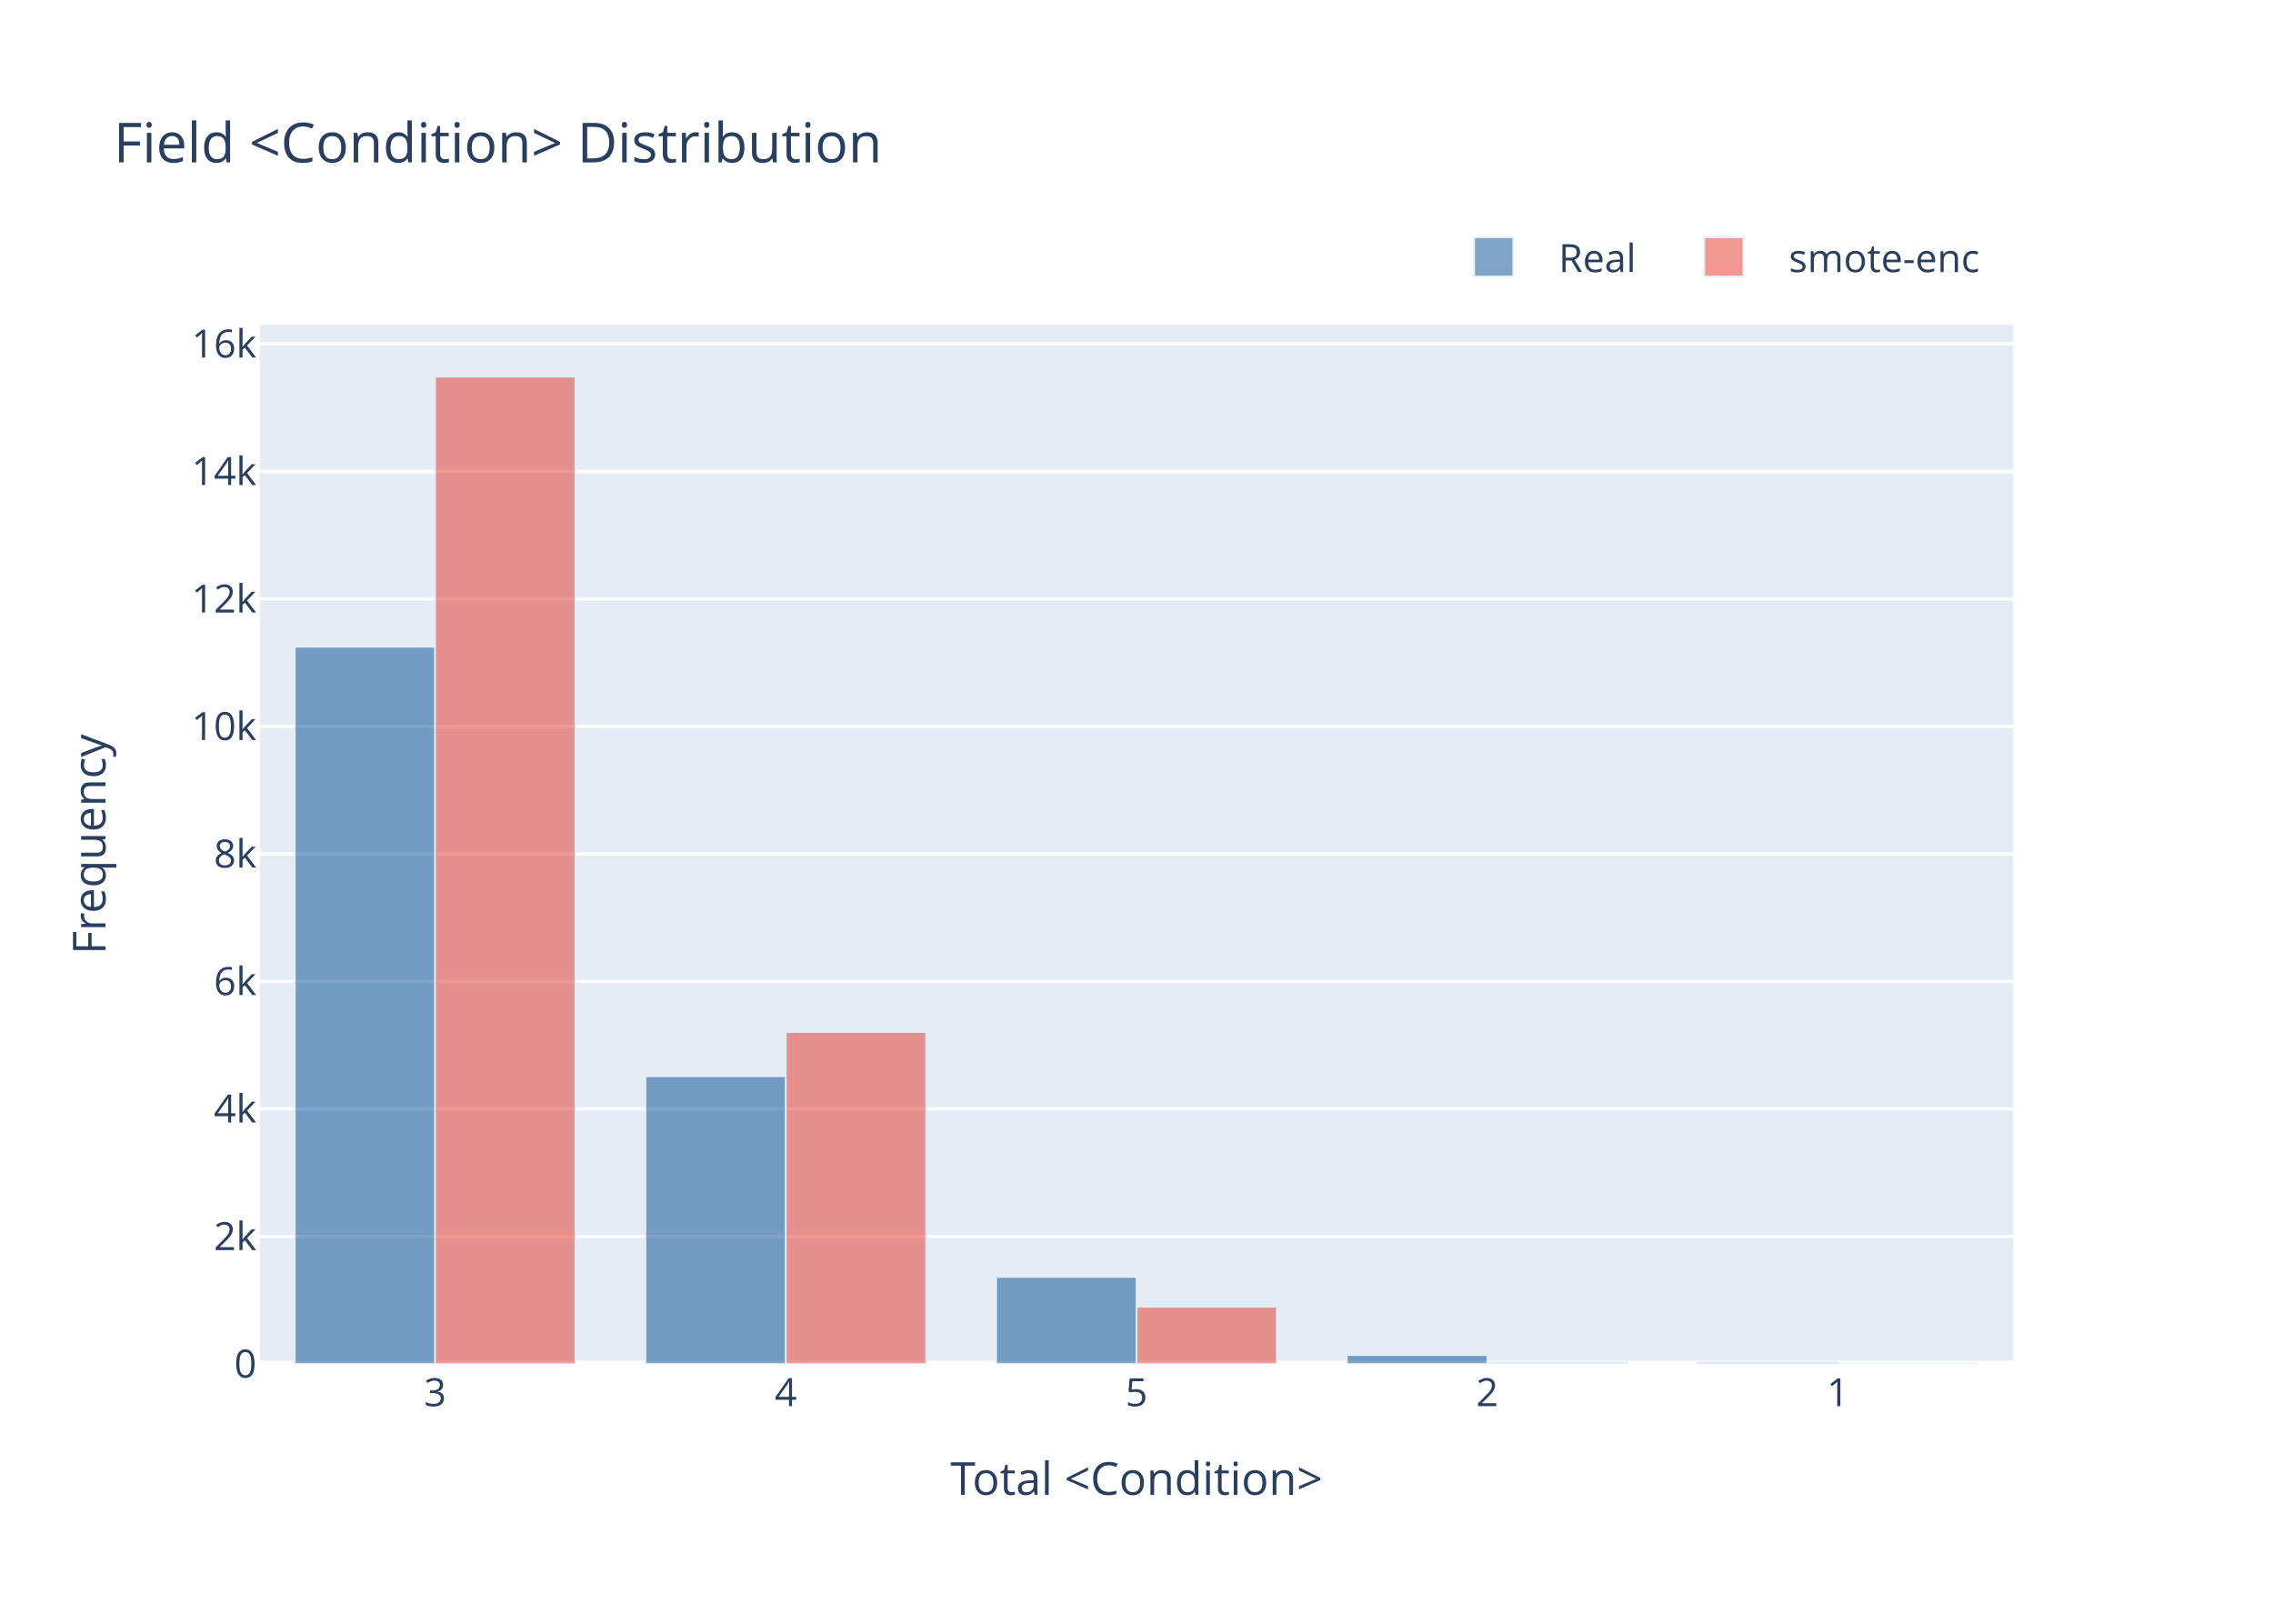
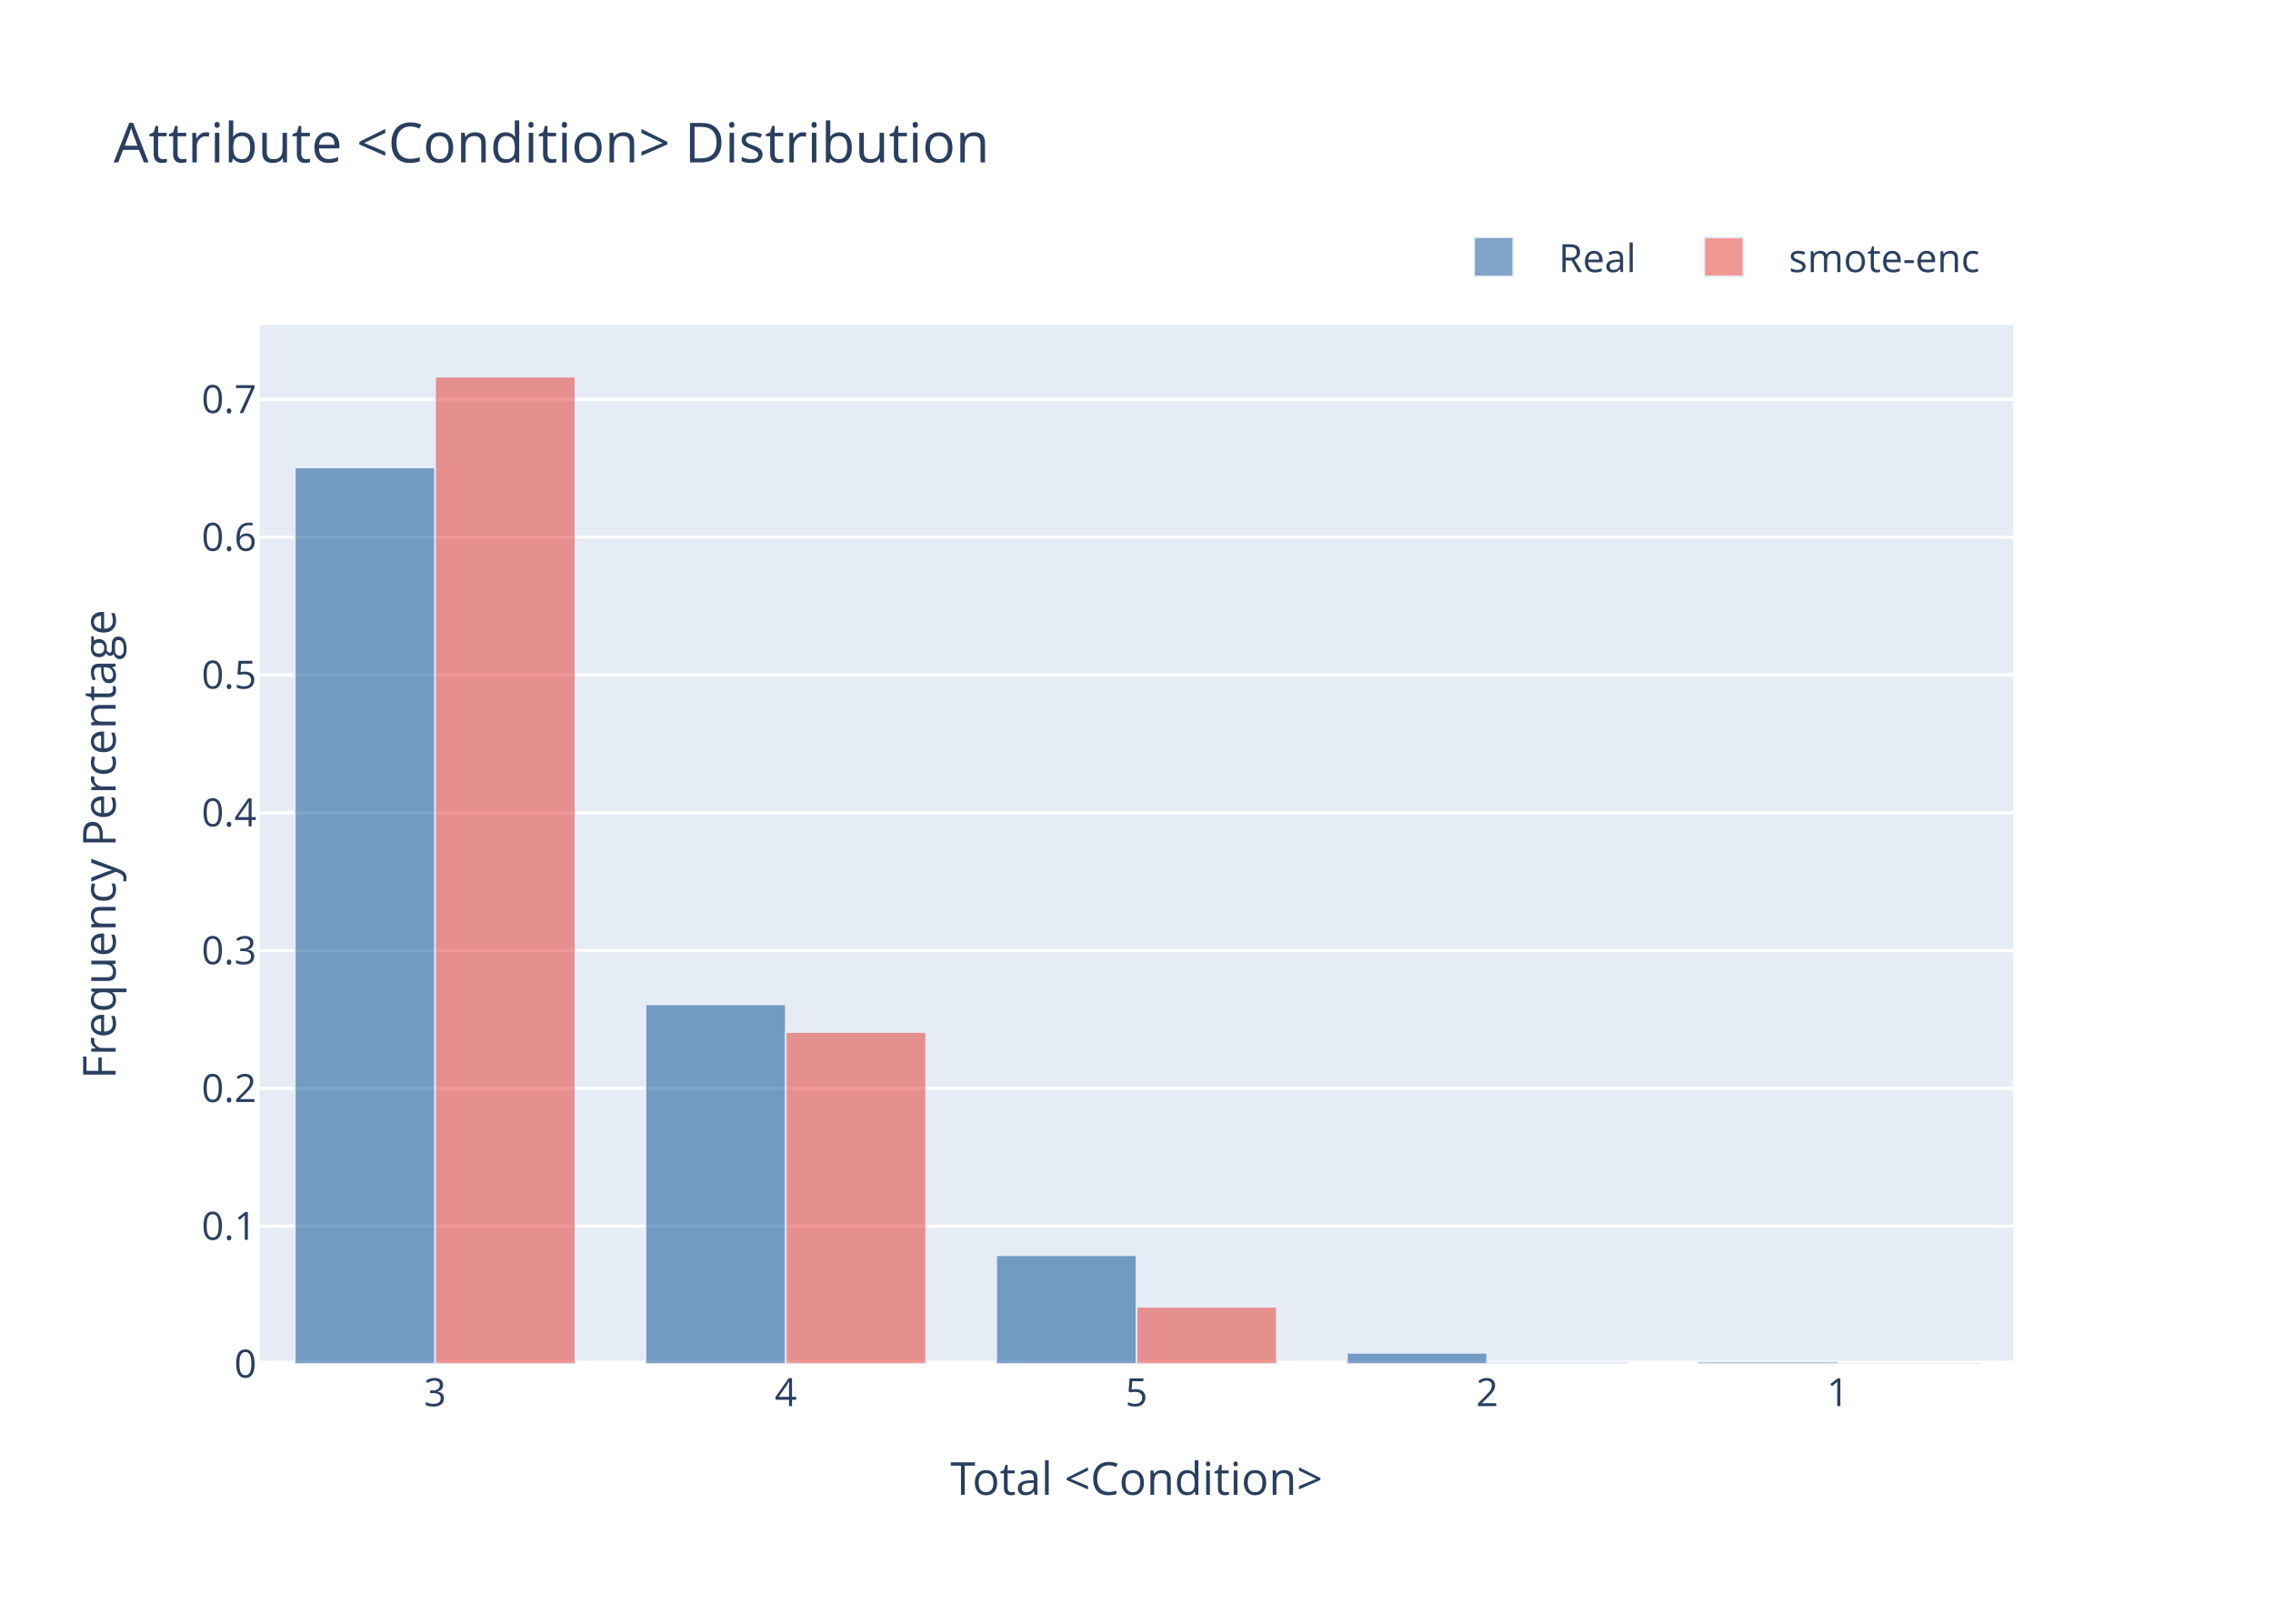
<svg xmlns="http://www.w3.org/2000/svg" class="main-svg" width="700" height="500" style="" viewBox="0 0 700 500">
  <rect x="0" y="0" width="700" height="500" style="fill: rgb(255, 255, 255); fill-opacity: 1;" />
-   <defs id="defs-21fb52">
+   <defs id="defs-49b3ef">
    <g class="clips">
-       <clipPath id="clip21fb52xyplot" class="plotclip">
+       <clipPath id="clip49b3efxyplot" class="plotclip">
        <rect width="540" height="320" />
      </clipPath>
-       <clipPath class="axesclip" id="clip21fb52x">
+       <clipPath class="axesclip" id="clip49b3efx">
        <rect x="80" y="0" width="540" height="500" />
      </clipPath>
-       <clipPath class="axesclip" id="clip21fb52y">
+       <clipPath class="axesclip" id="clip49b3efy">
        <rect x="0" y="100" width="700" height="320" />
      </clipPath>
-       <clipPath class="axesclip" id="clip21fb52xy">
+       <clipPath class="axesclip" id="clip49b3efxy">
        <rect x="80" y="100" width="540" height="320" />
      </clipPath>
    </g>
    <g class="gradients" />
    <g class="patterns" />
  </defs>
  <g class="bglayer">
    <rect class="bg" x="80" y="100" width="540" height="320" style="fill: rgb(229, 236, 246); fill-opacity: 1; stroke-width: 0;" />
  </g>
  <g class="layer-below">
    <g class="imagelayer" />
    <g class="shapelayer" />
  </g>
  <g class="cartesianlayer">
    <g class="subplot xy">
      <g class="layer-subplot">
        <g class="shapelayer" />
        <g class="imagelayer" />
      </g>
      <g class="minor-gridlayer">
        <g class="x" />
        <g class="y" />
      </g>
      <g class="gridlayer">
        <g class="x" />
        <g class="y">
-           <path class="ygrid crisp" transform="translate(0,380.74)" d="M80,0h540" style="stroke: rgb(255, 255, 255); stroke-opacity: 1; stroke-width: 1px;" />
-           <path class="ygrid crisp" transform="translate(0,341.47)" d="M80,0h540" style="stroke: rgb(255, 255, 255); stroke-opacity: 1; stroke-width: 1px;" />
-           <path class="ygrid crisp" transform="translate(0,302.21)" d="M80,0h540" style="stroke: rgb(255, 255, 255); stroke-opacity: 1; stroke-width: 1px;" />
-           <path class="ygrid crisp" transform="translate(0,262.94)" d="M80,0h540" style="stroke: rgb(255, 255, 255); stroke-opacity: 1; stroke-width: 1px;" />
-           <path class="ygrid crisp" transform="translate(0,223.68)" d="M80,0h540" style="stroke: rgb(255, 255, 255); stroke-opacity: 1; stroke-width: 1px;" />
-           <path class="ygrid crisp" transform="translate(0,184.42)" d="M80,0h540" style="stroke: rgb(255, 255, 255); stroke-opacity: 1; stroke-width: 1px;" />
-           <path class="ygrid crisp" transform="translate(0,145.15)" d="M80,0h540" style="stroke: rgb(255, 255, 255); stroke-opacity: 1; stroke-width: 1px;" />
-           <path class="ygrid crisp" transform="translate(0,105.89)" d="M80,0h540" style="stroke: rgb(255, 255, 255); stroke-opacity: 1; stroke-width: 1px;" />
+           <path class="ygrid crisp" transform="translate(0,377.57)" d="M80,0h540" style="stroke: rgb(255, 255, 255); stroke-opacity: 1; stroke-width: 1px;" />
+           <path class="ygrid crisp" transform="translate(0,335.14)" d="M80,0h540" style="stroke: rgb(255, 255, 255); stroke-opacity: 1; stroke-width: 1px;" />
+           <path class="ygrid crisp" transform="translate(0,292.7)" d="M80,0h540" style="stroke: rgb(255, 255, 255); stroke-opacity: 1; stroke-width: 1px;" />
+           <path class="ygrid crisp" transform="translate(0,250.27)" d="M80,0h540" style="stroke: rgb(255, 255, 255); stroke-opacity: 1; stroke-width: 1px;" />
+           <path class="ygrid crisp" transform="translate(0,207.84)" d="M80,0h540" style="stroke: rgb(255, 255, 255); stroke-opacity: 1; stroke-width: 1px;" />
+           <path class="ygrid crisp" transform="translate(0,165.41)" d="M80,0h540" style="stroke: rgb(255, 255, 255); stroke-opacity: 1; stroke-width: 1px;" />
+           <path class="ygrid crisp" transform="translate(0,122.97)" d="M80,0h540" style="stroke: rgb(255, 255, 255); stroke-opacity: 1; stroke-width: 1px;" />
        </g>
      </g>
      <g class="zerolinelayer">
        <path class="yzl zl crisp" transform="translate(0,420)" d="M80,0h540" style="stroke: rgb(255, 255, 255); stroke-opacity: 1; stroke-width: 2px;" />
      </g>
      <path class="xlines-below" />
      <path class="ylines-below" />
      <g class="overlines-below" />
      <g class="xaxislayer-below" />
      <g class="yaxislayer-below" />
      <g class="overaxes-below" />
-       <g class="plot" transform="translate(80,100)" clip-path="url(#clip21fb52xyplot)">
+       <g class="plot" transform="translate(80,100)" clip-path="url(#clip49b3efxyplot)">
        <g class="barlayer mlayer">
          <g class="trace bars" style="opacity: 1;">
            <g class="points">
              <g class="point">
-                 <path d="M10.8,320V99.18H54V320Z" style="vector-effect: none; opacity: 1; stroke-width: 0.5px; fill: rgb(0, 75, 147); fill-opacity: 0.5; stroke: rgb(229, 236, 246); stroke-opacity: 1;" />
-               </g>
-               <g class="point">
-                 <path d="M118.8,320V231.42H162V320Z" style="vector-effect: none; opacity: 1; stroke-width: 0.5px; fill: rgb(0, 75, 147); fill-opacity: 0.5; stroke: rgb(229, 236, 246); stroke-opacity: 1;" />
-               </g>
-               <g class="point">
-                 <path d="M226.8,320V293.22H270V320Z" style="vector-effect: none; opacity: 1; stroke-width: 0.5px; fill: rgb(0, 75, 147); fill-opacity: 0.5; stroke: rgb(229, 236, 246); stroke-opacity: 1;" />
-               </g>
-               <g class="point">
-                 <path d="M334.8,320V317.27H378V320Z" style="vector-effect: none; opacity: 1; stroke-width: 0.5px; fill: rgb(0, 75, 147); fill-opacity: 0.5; stroke: rgb(229, 236, 246); stroke-opacity: 1;" />
-               </g>
-               <g class="point">
-                 <path d="M442.8,320V319.47H486V320Z" style="vector-effect: none; opacity: 1; stroke-width: 0.5px; fill: rgb(0, 75, 147); fill-opacity: 0.5; stroke: rgb(229, 236, 246); stroke-opacity: 1;" />
+                 <path d="M10.8,320V43.96H54V320Z" style="vector-effect: none; opacity: 1; stroke-width: 0.5px; fill: rgb(0, 75, 147); fill-opacity: 0.5; stroke: rgb(229, 236, 246); stroke-opacity: 1;" />
+               </g>
+               <g class="point">
+                 <path d="M118.8,320V209.27H162V320Z" style="vector-effect: none; opacity: 1; stroke-width: 0.5px; fill: rgb(0, 75, 147); fill-opacity: 0.5; stroke: rgb(229, 236, 246); stroke-opacity: 1;" />
+               </g>
+               <g class="point">
+                 <path d="M226.8,320V286.53H270V320Z" style="vector-effect: none; opacity: 1; stroke-width: 0.5px; fill: rgb(0, 75, 147); fill-opacity: 0.5; stroke: rgb(229, 236, 246); stroke-opacity: 1;" />
+               </g>
+               <g class="point">
+                 <path d="M334.8,320V316.59H378V320Z" style="vector-effect: none; opacity: 1; stroke-width: 0.5px; fill: rgb(0, 75, 147); fill-opacity: 0.5; stroke: rgb(229, 236, 246); stroke-opacity: 1;" />
+               </g>
+               <g class="point">
+                 <path d="M442.8,320V319.34H486V320Z" style="vector-effect: none; opacity: 1; stroke-width: 0.5px; fill: rgb(0, 75, 147); fill-opacity: 0.5; stroke: rgb(229, 236, 246); stroke-opacity: 1;" />
              </g>
            </g>
          </g>
          <g class="trace bars" style="opacity: 1;">
            <g class="points">
              <g class="point">
                <path d="M486,320V319.96H529.2V320Z" style="vector-effect: none; opacity: 1; stroke-width: 0.5px; fill: rgb(230, 51, 41); fill-opacity: 0.5; stroke: rgb(229, 236, 246); stroke-opacity: 1;" />
              </g>
              <g class="point">
                <path d="M378,320V319.51H421.2V320Z" style="vector-effect: none; opacity: 1; stroke-width: 0.5px; fill: rgb(230, 51, 41); fill-opacity: 0.5; stroke: rgb(229, 236, 246); stroke-opacity: 1;" />
              </g>
              <g class="point">
                <path d="M54,320V16H97.2V320Z" style="vector-effect: none; opacity: 1; stroke-width: 0.5px; fill: rgb(230, 51, 41); fill-opacity: 0.5; stroke: rgb(229, 236, 246); stroke-opacity: 1;" />
              </g>
              <g class="point">
                <path d="M162,320V217.8H205.2V320Z" style="vector-effect: none; opacity: 1; stroke-width: 0.5px; fill: rgb(230, 51, 41); fill-opacity: 0.5; stroke: rgb(229, 236, 246); stroke-opacity: 1;" />
              </g>
              <g class="point">
                <path d="M270,320V302.41H313.2V320Z" style="vector-effect: none; opacity: 1; stroke-width: 0.5px; fill: rgb(230, 51, 41); fill-opacity: 0.5; stroke: rgb(229, 236, 246); stroke-opacity: 1;" />
              </g>
            </g>
          </g>
        </g>
      </g>
      <g class="overplot" />
      <path class="xlines-above crisp" d="M0,0" style="fill: none;" />
      <path class="ylines-above crisp" d="M0,0" style="fill: none;" />
      <g class="overlines-above" />
      <g class="xaxislayer-above">
        <g class="xtick">
          <text text-anchor="middle" x="0" y="433" transform="translate(134,0)" style="font-family: 'Open Sans', verdana, arial, sans-serif; font-size: 12px; fill: rgb(42, 63, 95); fill-opacity: 1; white-space: pre; opacity: 1;">3</text>
        </g>
        <g class="xtick">
          <text text-anchor="middle" x="0" y="433" transform="translate(242,0)" style="font-family: 'Open Sans', verdana, arial, sans-serif; font-size: 12px; fill: rgb(42, 63, 95); fill-opacity: 1; white-space: pre; opacity: 1;">4</text>
        </g>
        <g class="xtick">
          <text text-anchor="middle" x="0" y="433" transform="translate(350,0)" style="font-family: 'Open Sans', verdana, arial, sans-serif; font-size: 12px; fill: rgb(42, 63, 95); fill-opacity: 1; white-space: pre; opacity: 1;">5</text>
        </g>
        <g class="xtick">
          <text text-anchor="middle" x="0" y="433" transform="translate(458,0)" style="font-family: 'Open Sans', verdana, arial, sans-serif; font-size: 12px; fill: rgb(42, 63, 95); fill-opacity: 1; white-space: pre; opacity: 1;">2</text>
        </g>
        <g class="xtick">
          <text text-anchor="middle" x="0" y="433" transform="translate(566,0)" style="font-family: 'Open Sans', verdana, arial, sans-serif; font-size: 12px; fill: rgb(42, 63, 95); fill-opacity: 1; white-space: pre; opacity: 1;">1</text>
        </g>
      </g>
      <g class="yaxislayer-above">
        <g class="ytick">
          <text text-anchor="end" x="79" y="4.2" transform="translate(0,420)" style="font-family: 'Open Sans', verdana, arial, sans-serif; font-size: 12px; fill: rgb(42, 63, 95); fill-opacity: 1; white-space: pre; opacity: 1;">0</text>
        </g>
        <g class="ytick">
-           <text text-anchor="end" x="79" y="4.2" style="font-family: 'Open Sans', verdana, arial, sans-serif; font-size: 12px; fill: rgb(42, 63, 95); fill-opacity: 1; white-space: pre; opacity: 1;" transform="translate(0,380.74)">2k</text>
-         </g>
-         <g class="ytick">
-           <text text-anchor="end" x="79" y="4.2" style="font-family: 'Open Sans', verdana, arial, sans-serif; font-size: 12px; fill: rgb(42, 63, 95); fill-opacity: 1; white-space: pre; opacity: 1;" transform="translate(0,341.47)">4k</text>
-         </g>
-         <g class="ytick">
-           <text text-anchor="end" x="79" y="4.2" style="font-family: 'Open Sans', verdana, arial, sans-serif; font-size: 12px; fill: rgb(42, 63, 95); fill-opacity: 1; white-space: pre; opacity: 1;" transform="translate(0,302.21)">6k</text>
-         </g>
-         <g class="ytick">
-           <text text-anchor="end" x="79" y="4.2" style="font-family: 'Open Sans', verdana, arial, sans-serif; font-size: 12px; fill: rgb(42, 63, 95); fill-opacity: 1; white-space: pre; opacity: 1;" transform="translate(0,262.94)">8k</text>
-         </g>
-         <g class="ytick">
-           <text text-anchor="end" x="79" y="4.2" style="font-family: 'Open Sans', verdana, arial, sans-serif; font-size: 12px; fill: rgb(42, 63, 95); fill-opacity: 1; white-space: pre; opacity: 1;" transform="translate(0,223.68)">10k</text>
-         </g>
-         <g class="ytick">
-           <text text-anchor="end" x="79" y="4.2" style="font-family: 'Open Sans', verdana, arial, sans-serif; font-size: 12px; fill: rgb(42, 63, 95); fill-opacity: 1; white-space: pre; opacity: 1;" transform="translate(0,184.42)">12k</text>
-         </g>
-         <g class="ytick">
-           <text text-anchor="end" x="79" y="4.2" style="font-family: 'Open Sans', verdana, arial, sans-serif; font-size: 12px; fill: rgb(42, 63, 95); fill-opacity: 1; white-space: pre; opacity: 1;" transform="translate(0,145.15)">14k</text>
-         </g>
-         <g class="ytick">
-           <text text-anchor="end" x="79" y="4.2" style="font-family: 'Open Sans', verdana, arial, sans-serif; font-size: 12px; fill: rgb(42, 63, 95); fill-opacity: 1; white-space: pre; opacity: 1;" transform="translate(0,105.89)">16k</text>
+           <text text-anchor="end" x="79" y="4.2" style="font-family: 'Open Sans', verdana, arial, sans-serif; font-size: 12px; fill: rgb(42, 63, 95); fill-opacity: 1; white-space: pre; opacity: 1;" transform="translate(0,377.57)">0.1</text>
+         </g>
+         <g class="ytick">
+           <text text-anchor="end" x="79" y="4.2" style="font-family: 'Open Sans', verdana, arial, sans-serif; font-size: 12px; fill: rgb(42, 63, 95); fill-opacity: 1; white-space: pre; opacity: 1;" transform="translate(0,335.14)">0.2</text>
+         </g>
+         <g class="ytick">
+           <text text-anchor="end" x="79" y="4.2" style="font-family: 'Open Sans', verdana, arial, sans-serif; font-size: 12px; fill: rgb(42, 63, 95); fill-opacity: 1; white-space: pre; opacity: 1;" transform="translate(0,292.7)">0.3</text>
+         </g>
+         <g class="ytick">
+           <text text-anchor="end" x="79" y="4.2" style="font-family: 'Open Sans', verdana, arial, sans-serif; font-size: 12px; fill: rgb(42, 63, 95); fill-opacity: 1; white-space: pre; opacity: 1;" transform="translate(0,250.27)">0.4</text>
+         </g>
+         <g class="ytick">
+           <text text-anchor="end" x="79" y="4.2" style="font-family: 'Open Sans', verdana, arial, sans-serif; font-size: 12px; fill: rgb(42, 63, 95); fill-opacity: 1; white-space: pre; opacity: 1;" transform="translate(0,207.84)">0.5</text>
+         </g>
+         <g class="ytick">
+           <text text-anchor="end" x="79" y="4.2" style="font-family: 'Open Sans', verdana, arial, sans-serif; font-size: 12px; fill: rgb(42, 63, 95); fill-opacity: 1; white-space: pre; opacity: 1;" transform="translate(0,165.41)">0.6</text>
+         </g>
+         <g class="ytick">
+           <text text-anchor="end" x="79" y="4.2" style="font-family: 'Open Sans', verdana, arial, sans-serif; font-size: 12px; fill: rgb(42, 63, 95); fill-opacity: 1; white-space: pre; opacity: 1;" transform="translate(0,122.97)">0.7</text>
        </g>
      </g>
      <g class="overaxes-above" />
    </g>
  </g>
  <g class="polarlayer" />
  <g class="smithlayer" />
  <g class="ternarylayer" />
  <g class="geolayer" />
  <g class="funnelarealayer" />
  <g class="pielayer" />
  <g class="iciclelayer" />
  <g class="treemaplayer" />
  <g class="sunburstlayer" />
  <g class="glimages" />
-   <defs id="topdefs-21fb52">
+   <defs id="topdefs-49b3ef">
    <g class="clips" />
-     <clipPath id="legend21fb52">
+     <clipPath id="legend49b3ef">
      <rect width="180" height="29" x="0" y="0" />
    </clipPath>
  </defs>
  <g class="layer-above">
    <g class="imagelayer" />
    <g class="shapelayer" />
  </g>
  <g class="infolayer">
    <g class="legend" pointer-events="all" transform="translate(440,64.6)">
      <rect class="bg" shape-rendering="crispEdges" width="180" height="29" x="0" y="0" style="stroke: rgb(68, 68, 68); stroke-opacity: 1; fill: rgb(255, 255, 255); fill-opacity: 1; stroke-width: 0px;" />
-       <g class="scrollbox" transform="" clip-path="url(#legend21fb52)">
+       <g class="scrollbox" transform="" clip-path="url(#legend49b3ef)">
        <g class="groups">
          <g class="traces" transform="translate(0,14.5)" style="opacity: 1;">
            <text class="legendtext" text-anchor="start" x="40" y="4.68" style="font-family: 'Open Sans', verdana, arial, sans-serif; font-size: 12px; fill: rgb(42, 63, 95); fill-opacity: 1; white-space: pre;">Real</text>
            <g class="layers" style="opacity: 1;">
              <g class="legendfill" />
              <g class="legendlines" />
              <g class="legendsymbols">
                <g class="legendpoints">
                  <path class="legendundefined" d="M6,6H-6V-6H6Z" transform="translate(20,0)" style="stroke-width: 0.5px; fill: rgb(0, 75, 147); fill-opacity: 0.5; stroke: rgb(229, 236, 246); stroke-opacity: 1;" />
                </g>
              </g>
            </g>
            <rect class="legendtoggle" x="0" y="-9.5" width="68.375" height="19" style="fill: rgb(0, 0, 0); fill-opacity: 0;" />
          </g>
          <g class="traces" transform="translate(70.875,14.5)" style="opacity: 1;">
            <text class="legendtext" text-anchor="start" x="40" y="4.68" style="font-family: 'Open Sans', verdana, arial, sans-serif; font-size: 12px; fill: rgb(42, 63, 95); fill-opacity: 1; white-space: pre;">smote-enc</text>
            <g class="layers" style="opacity: 1;">
              <g class="legendfill" />
              <g class="legendlines" />
              <g class="legendsymbols">
                <g class="legendpoints">
                  <path class="legendundefined" d="M6,6H-6V-6H6Z" transform="translate(20,0)" style="stroke-width: 0.5px; fill: rgb(230, 51, 41); fill-opacity: 0.5; stroke: rgb(229, 236, 246); stroke-opacity: 1;" />
                </g>
              </g>
            </g>
            <rect class="legendtoggle" x="0" y="-9.5" width="105.797" height="19" style="fill: rgb(0, 0, 0); fill-opacity: 0;" />
          </g>
        </g>
      </g>
      <rect class="scrollbar" rx="20" ry="3" width="0" height="0" x="0" y="0" style="fill: rgb(128, 139, 164); fill-opacity: 1;" />
    </g>
    <g class="g-gtitle">
-       <text class="gtitle" x="35" y="50" text-anchor="start" dy="0em" style="font-family: 'Open Sans', verdana, arial, sans-serif; font-size: 17px; fill: rgb(42, 63, 95); opacity: 1; font-weight: normal; white-space: pre;">Field &lt;Condition&gt; Distribution</text>
+       <text class="gtitle" x="35" y="50" text-anchor="start" dy="0em" style="font-family: 'Open Sans', verdana, arial, sans-serif; font-size: 17px; fill: rgb(42, 63, 95); opacity: 1; font-weight: normal; white-space: pre;">Attribute &lt;Condition&gt; Distribution</text>
    </g>
    <g class="g-xtitle">
      <text class="xtitle" x="350" y="460.3" text-anchor="middle" style="font-family: 'Open Sans', verdana, arial, sans-serif; font-size: 14px; fill: rgb(42, 63, 95); opacity: 1; font-weight: normal; white-space: pre;">Total &lt;Condition&gt;</text>
    </g>
    <g class="g-ytitle">
-       <text class="ytitle" transform="rotate(-90,32.48125,260)" x="32.481" y="260" text-anchor="middle" style="font-family: 'Open Sans', verdana, arial, sans-serif; font-size: 14px; fill: rgb(42, 63, 95); opacity: 1; font-weight: normal; white-space: pre;">Frequency</text>
+       <text class="ytitle" transform="rotate(-90,35.60625,260)" x="35.606" y="260" text-anchor="middle" style="font-family: 'Open Sans', verdana, arial, sans-serif; font-size: 14px; fill: rgb(42, 63, 95); opacity: 1; font-weight: normal; white-space: pre;">Frequency Percentage</text>
    </g>
  </g>
</svg>
